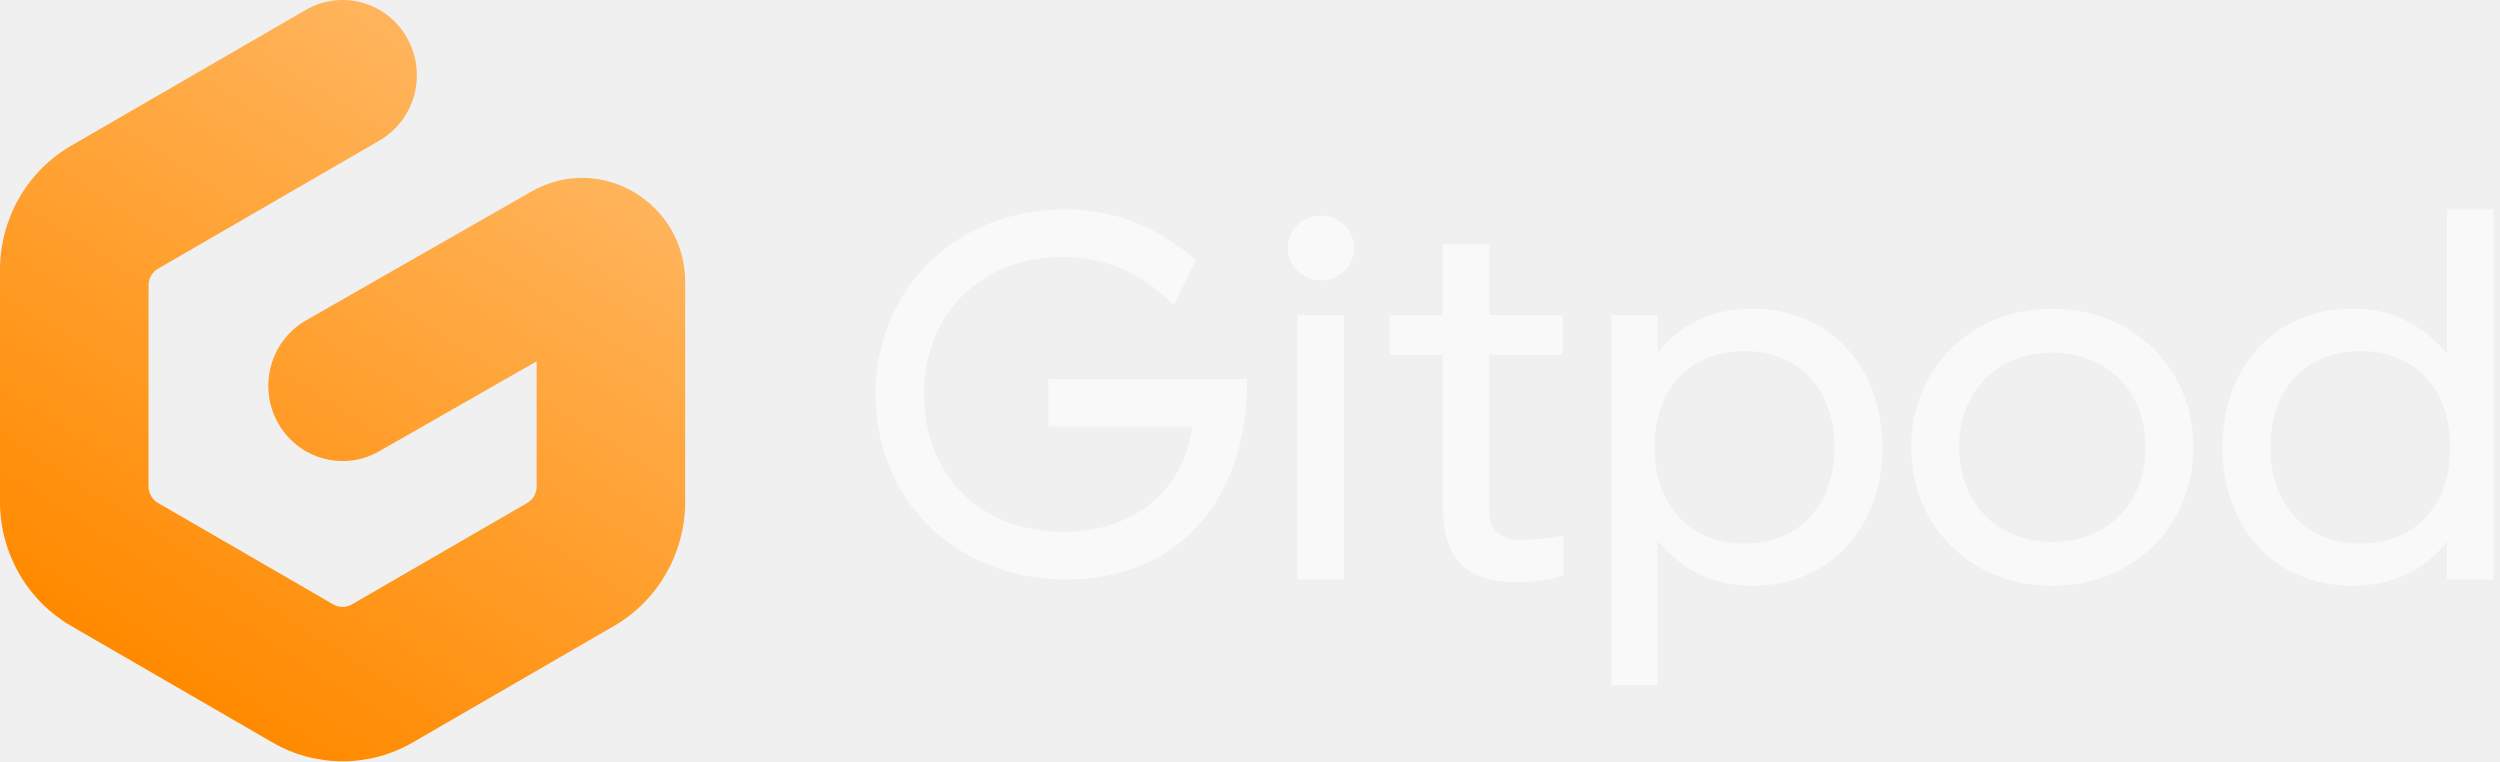
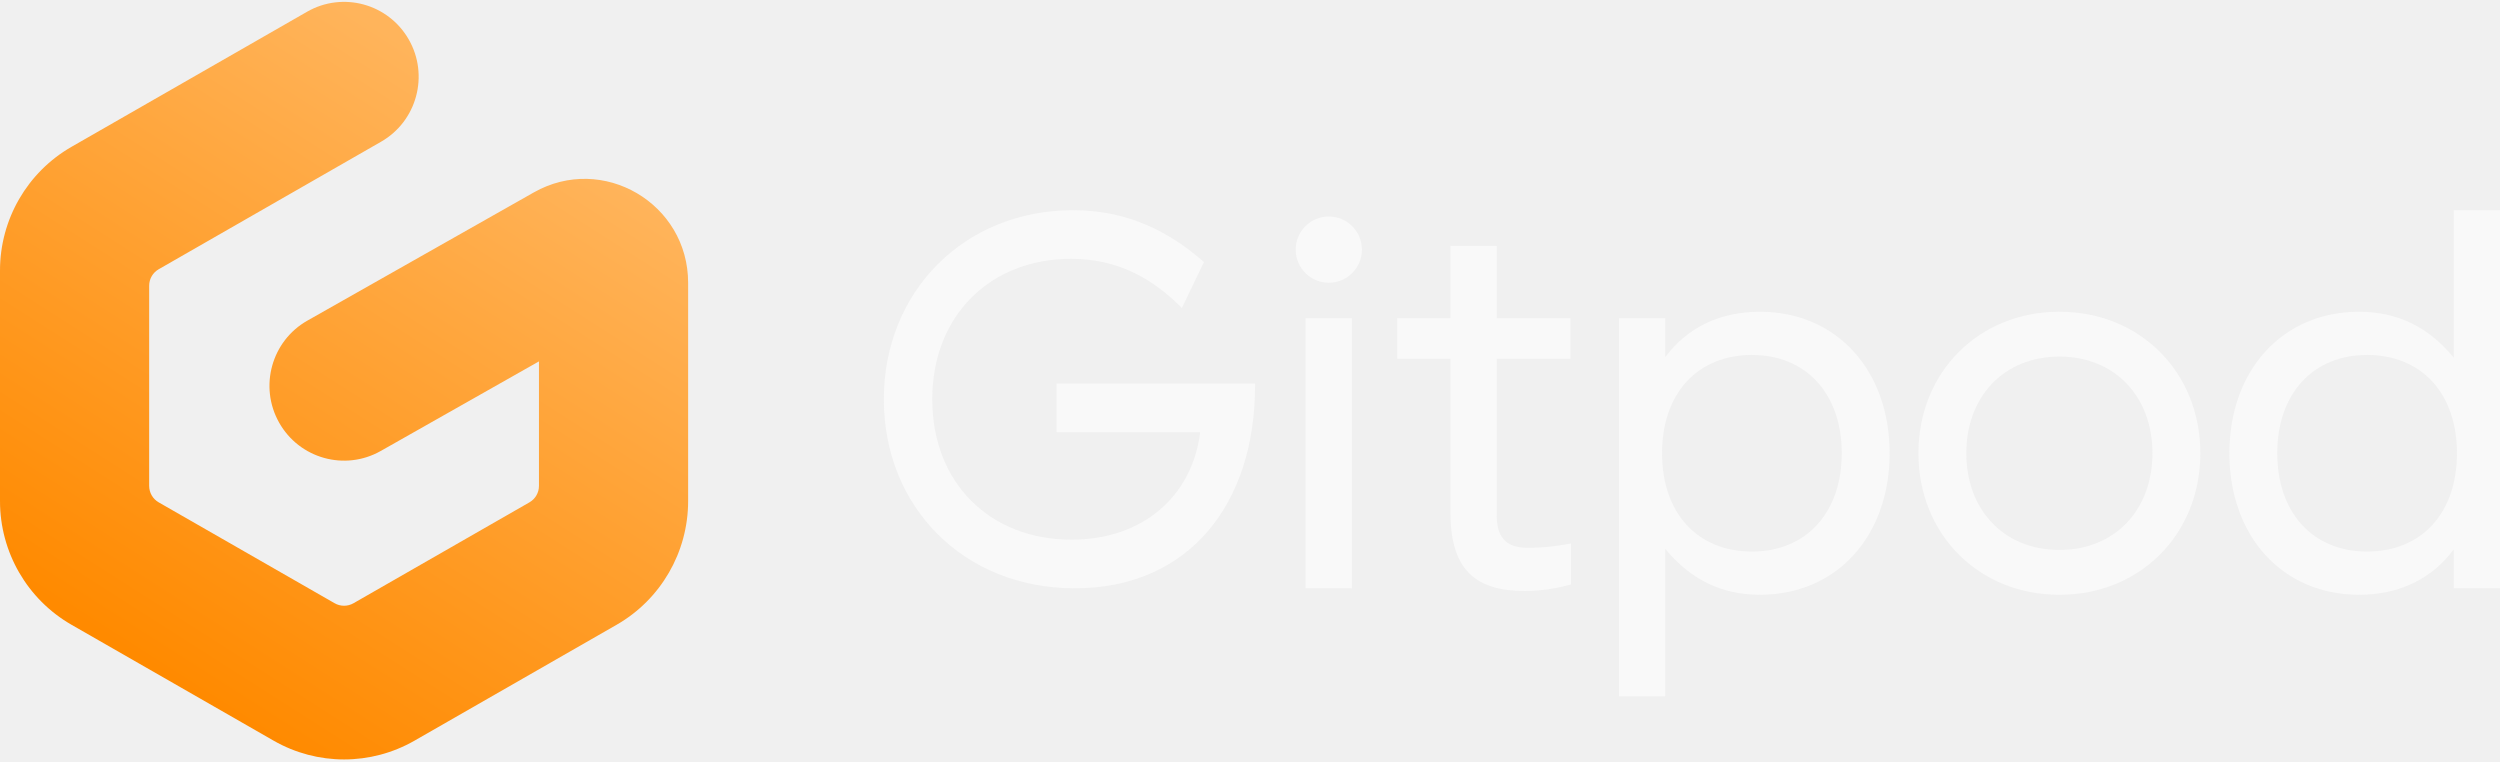
- <svg xmlns="http://www.w3.org/2000/svg" width="243" height="74" fill="none">
-   <g clip-path="url(#clip0)">
-     <path d="M103.685 56.322c-10.836 0-18.583-7.76-18.583-17.986s7.8-17.986 18.426-17.986c5.234 0 9.317 2.004 12.72 4.933l-2.146 4.368c-2.618-2.569-5.968-4.676-10.784-4.676-7.852 0-13.505 5.396-13.505 13.361 0 7.965 5.6 13.361 13.558 13.361 6.857 0 11.725-4.06 12.51-10.226h-13.976v-4.625h19.316v.205c0 11.306-6.491 19.271-17.536 19.271zM126.135 30.628h4.502v25.694h-4.502V30.628zM151.959 55.962v-3.905c-1.413.257-2.565.411-4.24.411-2.198 0-2.984-1.13-2.984-3.083V34.482h7.172v-3.854h-7.172v-6.886h-4.501v6.886h-5.183v3.854h5.183v14.646c0 5.447 2.46 7.451 7.223 7.451 1.675 0 3.141-.257 4.502-.617z" fill="#F9F9F9" />
-     <path fill-rule="evenodd" clip-rule="evenodd" d="M161.135 66.6h-4.502V30.628h4.502v3.7c2.146-2.827 5.339-4.317 9.213-4.317 7.433 0 12.615 5.55 12.615 13.464 0 7.914-5.182 13.464-12.615 13.464-3.717 0-6.753-1.439-9.213-4.368V66.6zm-.314-23.125c0 5.704 3.454 9.353 8.741 9.353 5.287 0 8.742-3.7 8.742-9.353s-3.455-9.353-8.742-9.353c-5.287 0-8.741 3.649-8.741 9.353zM185.766 43.475c0 7.708 5.863 13.464 13.715 13.464 7.851 0 13.714-5.756 13.714-13.464s-5.863-13.464-13.714-13.464c-7.852 0-13.715 5.756-13.715 13.464zm22.77 0c0 5.344-3.611 9.199-9.055 9.199-5.445 0-9.056-3.855-9.056-9.199 0-5.344 3.611-9.199 9.056-9.199 5.444 0 9.055 3.855 9.055 9.199zM237.85 20.35h4.502v35.972h-4.502v-3.7c-2.146 2.827-5.34 4.317-9.213 4.317-7.433 0-12.616-5.55-12.616-13.464 0-7.914 5.183-13.464 12.616-13.464 3.716 0 6.752 1.439 9.213 4.368V20.35zm.314 23.125c0-5.704-3.455-9.353-8.742-9.353-5.287 0-8.742 3.7-8.742 9.353s3.455 9.353 8.742 9.353c5.287 0 8.742-3.649 8.742-9.353z" fill="#F9F9F9" />
-     <path d="M128.396 27.251c1.779 0 3.222-1.41 3.222-3.15s-1.443-3.15-3.222-3.15-3.221 1.41-3.221 3.15 1.442 3.15 3.221 3.15z" fill="#F9F9F9" />
-     <path fill-rule="evenodd" clip-rule="evenodd" d="M39.568 3.685c1.978 3.506.775 7.972-2.686 9.976L15.358 26.118c-.57.329-.92.942-.92 1.606V47.28c0 .664.35 1.277.92 1.607l17.037 9.86c.561.325 1.249.325 1.81 0l17.037-9.86c.57-.33.92-.943.92-1.607V35.118l-15.315 8.751c-3.472 1.985-7.875.742-9.834-2.775-1.96-3.516-.733-7.976 2.74-9.96l21.913-12.523c6.675-3.814 14.934 1.07 14.934 8.833v21.32c0 4.993-2.642 9.604-6.923 12.082l-19.56 11.32a13.589 13.589 0 01-13.633 0L6.922 60.847C2.642 58.368 0 53.757 0 48.764V26.239c0-4.993 2.642-9.604 6.923-12.081L29.718.965c3.462-2.004 7.872-.786 9.85 2.72z" fill="url(#paint0_linear)" />
-   </g>
+ <svg xmlns="http://www.w3.org/2000/svg" viewBox="0 0 396 120" height="74" width="243" fill="none">
+   <path d="M170.253 92.889C152.612 92.889 140 79.97 140 62.944C140 45.919 152.698 33 169.997 33C178.519 33 185.166 36.337 190.705 41.213L187.211 48.486C182.951 44.208 177.496 40.7 169.656 40.7C156.873 40.7 147.67 49.683 147.67 62.944C147.67 76.206 156.788 85.189 169.742 85.189C180.905 85.189 188.831 78.43 190.109 68.163H167.355V60.463H198.801V60.806C198.801 79.628 188.234 92.889 170.253 92.889Z" fill="#F9F9F9" />
+   <path d="M206.802 50.111H214.131V92.889H206.802V50.111Z" fill="#F9F9F9" />
+   <path d="M248.843 92.29V85.788C246.542 86.216 244.667 86.472 241.94 86.472C238.361 86.472 237.083 84.59 237.083 81.339V56.528H248.758V50.111H237.083V38.647H229.754V50.111H221.317V56.528H229.754V80.911C229.754 89.98 233.759 93.317 241.514 93.317C244.241 93.317 246.627 92.889 248.843 92.29Z" fill="#F9F9F9" />
+   <path fill-rule="evenodd" clip-rule="evenodd" d="M263.78 110H256.451V50.111H263.78V56.271C267.274 51.566 272.473 49.084 278.779 49.084C290.88 49.084 299.317 58.324 299.317 71.5C299.317 84.675 290.88 93.916 278.779 93.916C272.728 93.916 267.786 91.52 263.78 86.643V110ZM263.269 71.5C263.269 80.997 268.893 87.071 277.501 87.071C286.108 87.071 291.732 80.911 291.732 71.5C291.732 62.089 286.108 55.929 277.501 55.929C268.893 55.929 263.269 62.003 263.269 71.5Z" fill="#F9F9F9" />
+   <path fill-rule="evenodd" clip-rule="evenodd" d="M303.879 71.5C303.879 84.333 313.424 93.916 326.207 93.916C338.99 93.916 348.534 84.333 348.534 71.5C348.534 58.667 338.99 49.084 326.207 49.084C313.424 49.084 303.879 58.667 303.879 71.5ZM340.95 71.5C340.95 80.398 335.07 86.814 326.207 86.814C317.344 86.814 311.464 80.398 311.464 71.5C311.464 62.602 317.344 56.186 326.207 56.186C335.07 56.186 340.95 62.602 340.95 71.5Z" fill="#F9F9F9" />
+   <path fill-rule="evenodd" clip-rule="evenodd" d="M388.671 33H396V92.889H388.671V86.729C385.177 91.434 379.979 93.916 373.673 93.916C361.571 93.916 353.135 84.675 353.135 71.5C353.135 58.324 361.571 49.084 373.673 49.084C379.723 49.084 384.666 51.48 388.671 56.357V33ZM389.182 71.5C389.182 62.003 383.558 55.929 374.951 55.929C366.344 55.929 360.719 62.089 360.719 71.5C360.719 80.911 366.344 87.071 374.951 87.071C383.558 87.071 389.182 80.997 389.182 71.5Z" fill="#F9F9F9" />
+   <path d="M210.483 44.489C213.379 44.489 215.728 42.141 215.728 39.245C215.728 36.348 213.379 34 210.483 34C207.586 34 205.238 36.348 205.238 39.245C205.238 42.141 207.586 44.489 210.483 44.489Z" fill="#F9F9F9" />
+   <path fill-rule="evenodd" clip-rule="evenodd" d="M64.758 5.976C67.995 11.661 66.027 18.904 60.362 22.152L25.137 42.352C24.204 42.887 23.629 43.879 23.629 44.954V76.673C23.629 77.748 24.204 78.74 25.137 79.275L53.008 95.257C53.932 95.787 55.068 95.787 55.992 95.257L83.863 79.275C84.796 78.74 85.371 77.748 85.371 76.673V56.947L60.306 71.14C54.623 74.357 47.417 72.343 44.21 66.64C41.004 60.937 43.011 53.705 48.694 50.487L84.559 30.18C95.483 23.995 109 31.916 109 44.504V79.076C109 87.174 104.676 94.651 97.67 98.669L65.656 117.027C58.743 120.991 50.257 120.991 43.344 117.027L11.33 98.669C4.324 94.651 0 87.174 0 79.076V42.551C0 34.453 4.324 26.976 11.33 22.959L48.638 1.564C54.304 -1.685 61.521 0.291 64.758 5.976Z" fill="url(#paint0_linear)" />
  <defs>
-     <linearGradient id="paint0_linear" x1="50.127" y1="11.19" x2="15.32" y2="65.22" gradientUnits="userSpaceOnUse">
+     <linearGradient id="paint0_linear" x1="82.04" y1="18.146" x2="25.812" y2="106.234" gradientUnits="userSpaceOnUse">
      <stop stop-color="#FFB45B" />
      <stop offset="1" stop-color="#FF8A00" />
    </linearGradient>
-     <clipPath id="clip0">
-       <path fill="#fff" d="M0 0h242.35v74H0z" />
-     </clipPath>
  </defs>
</svg>
